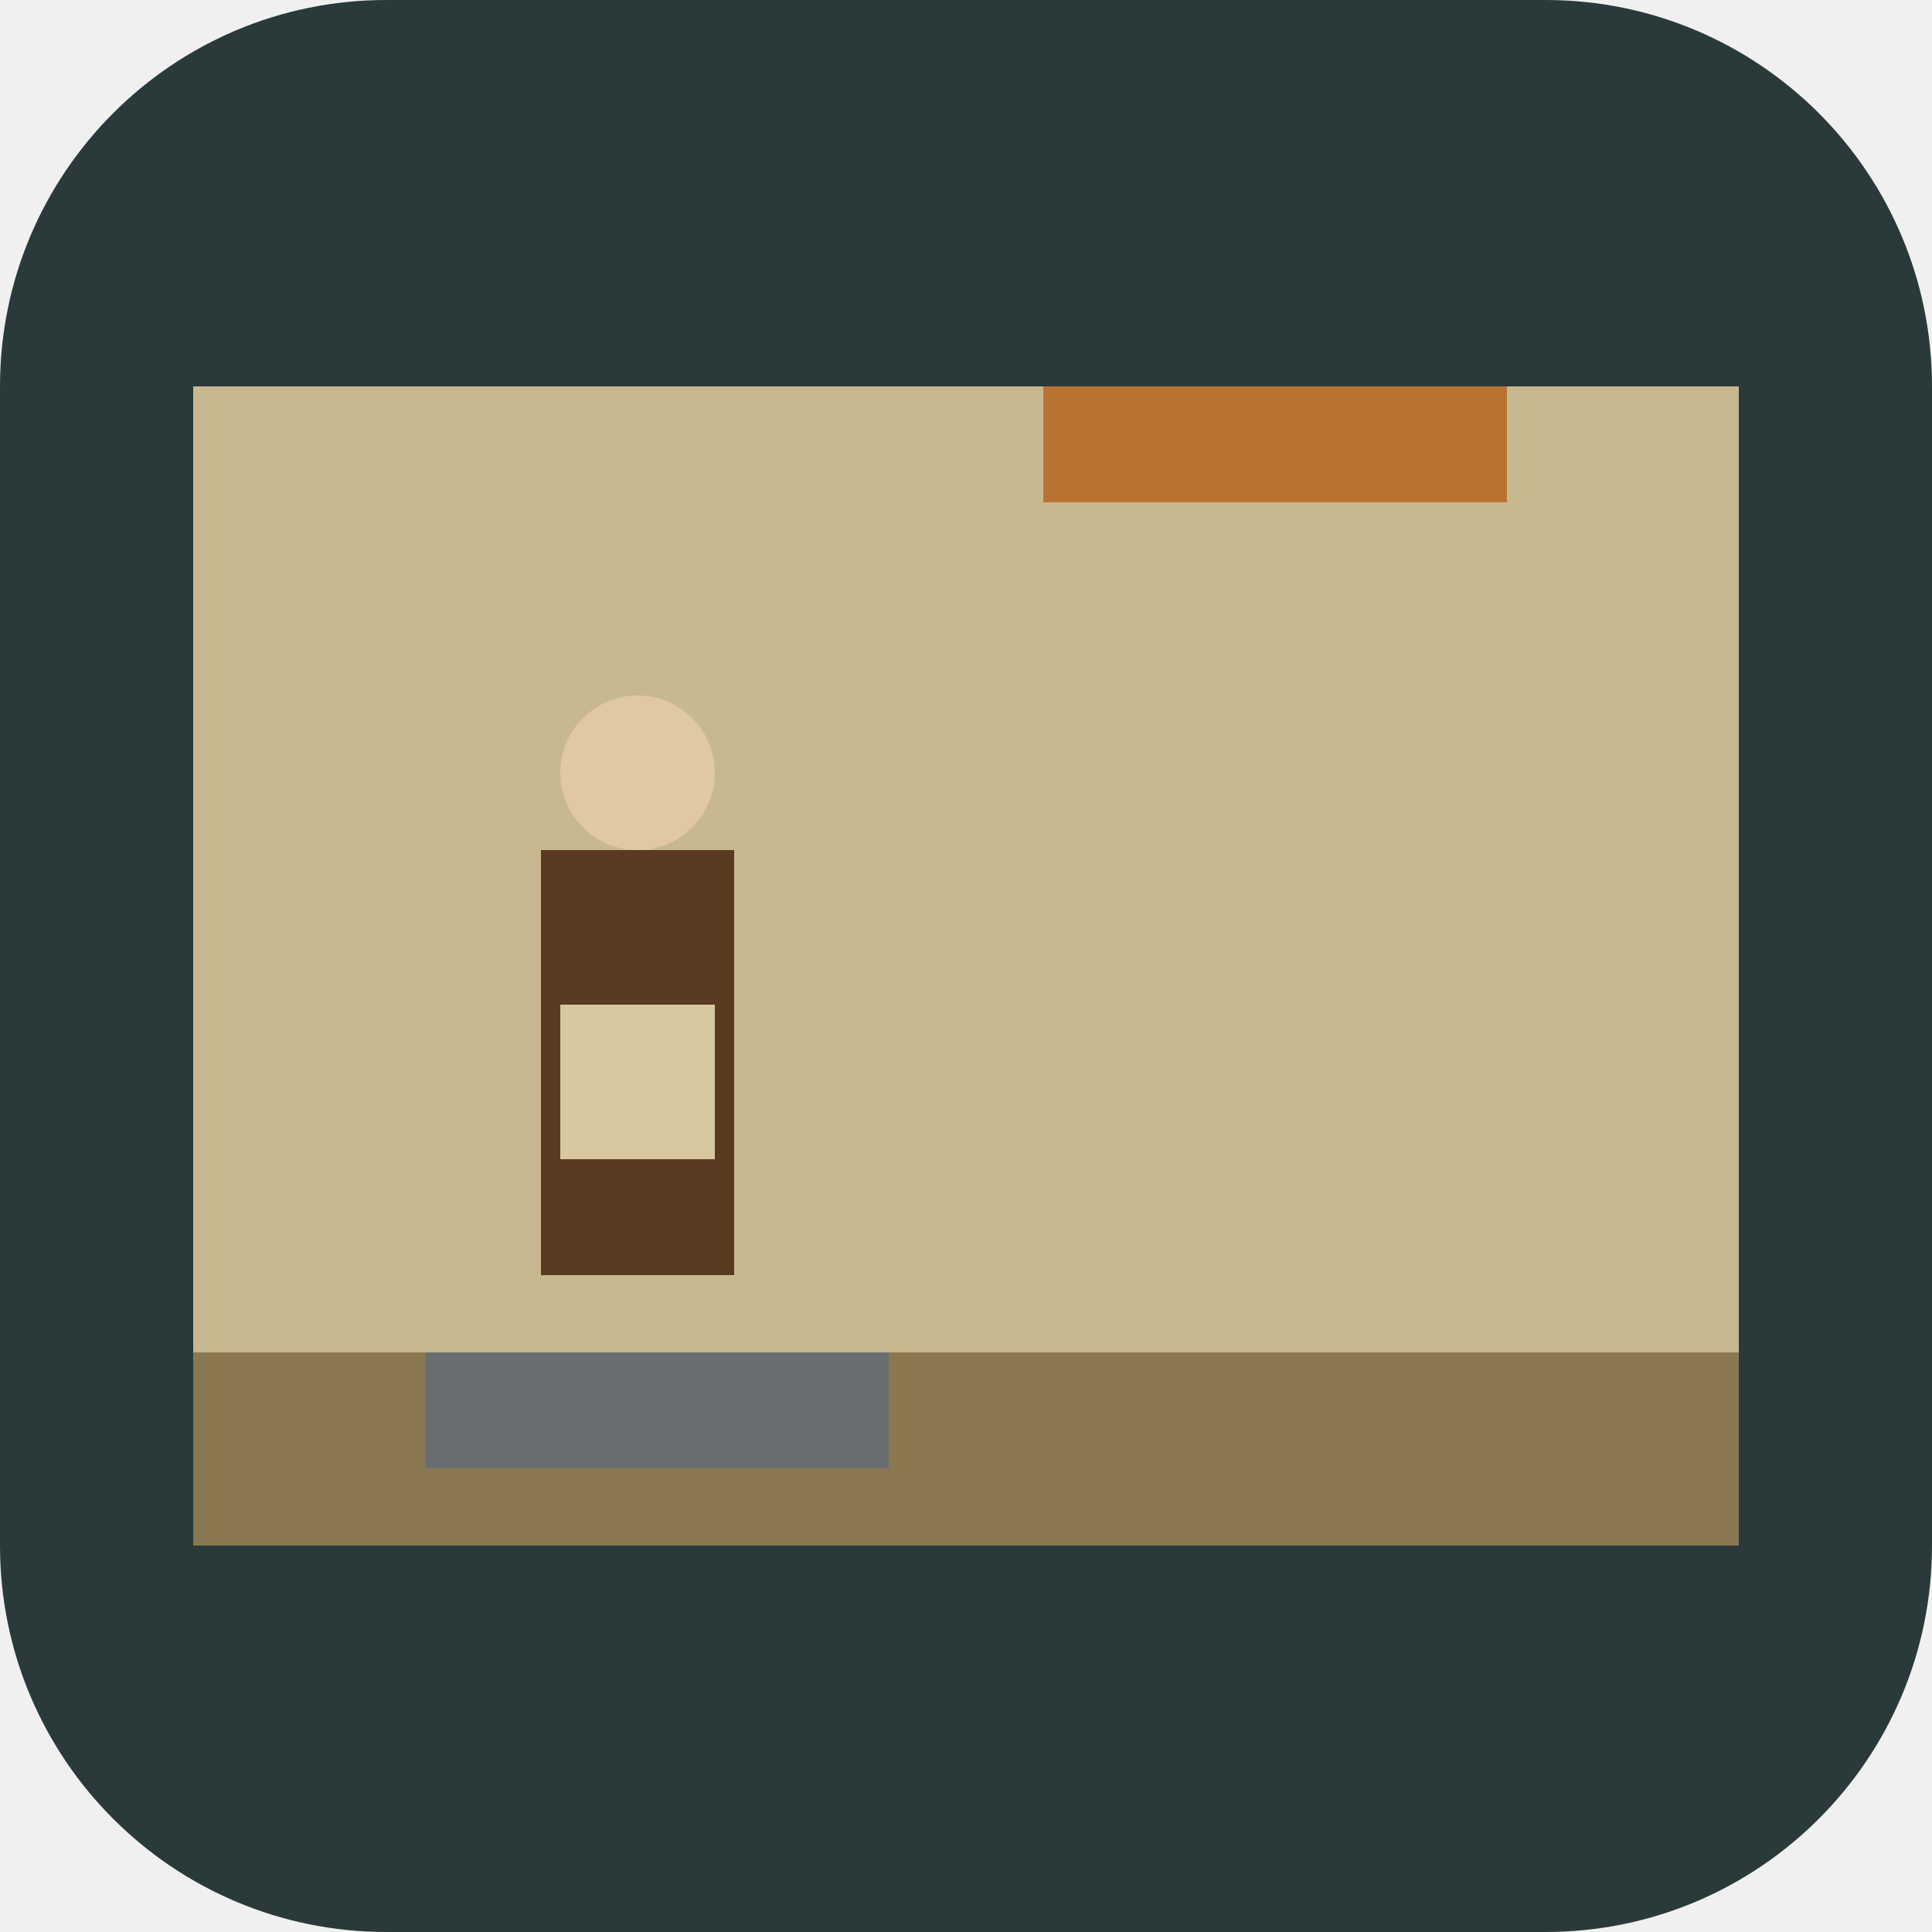
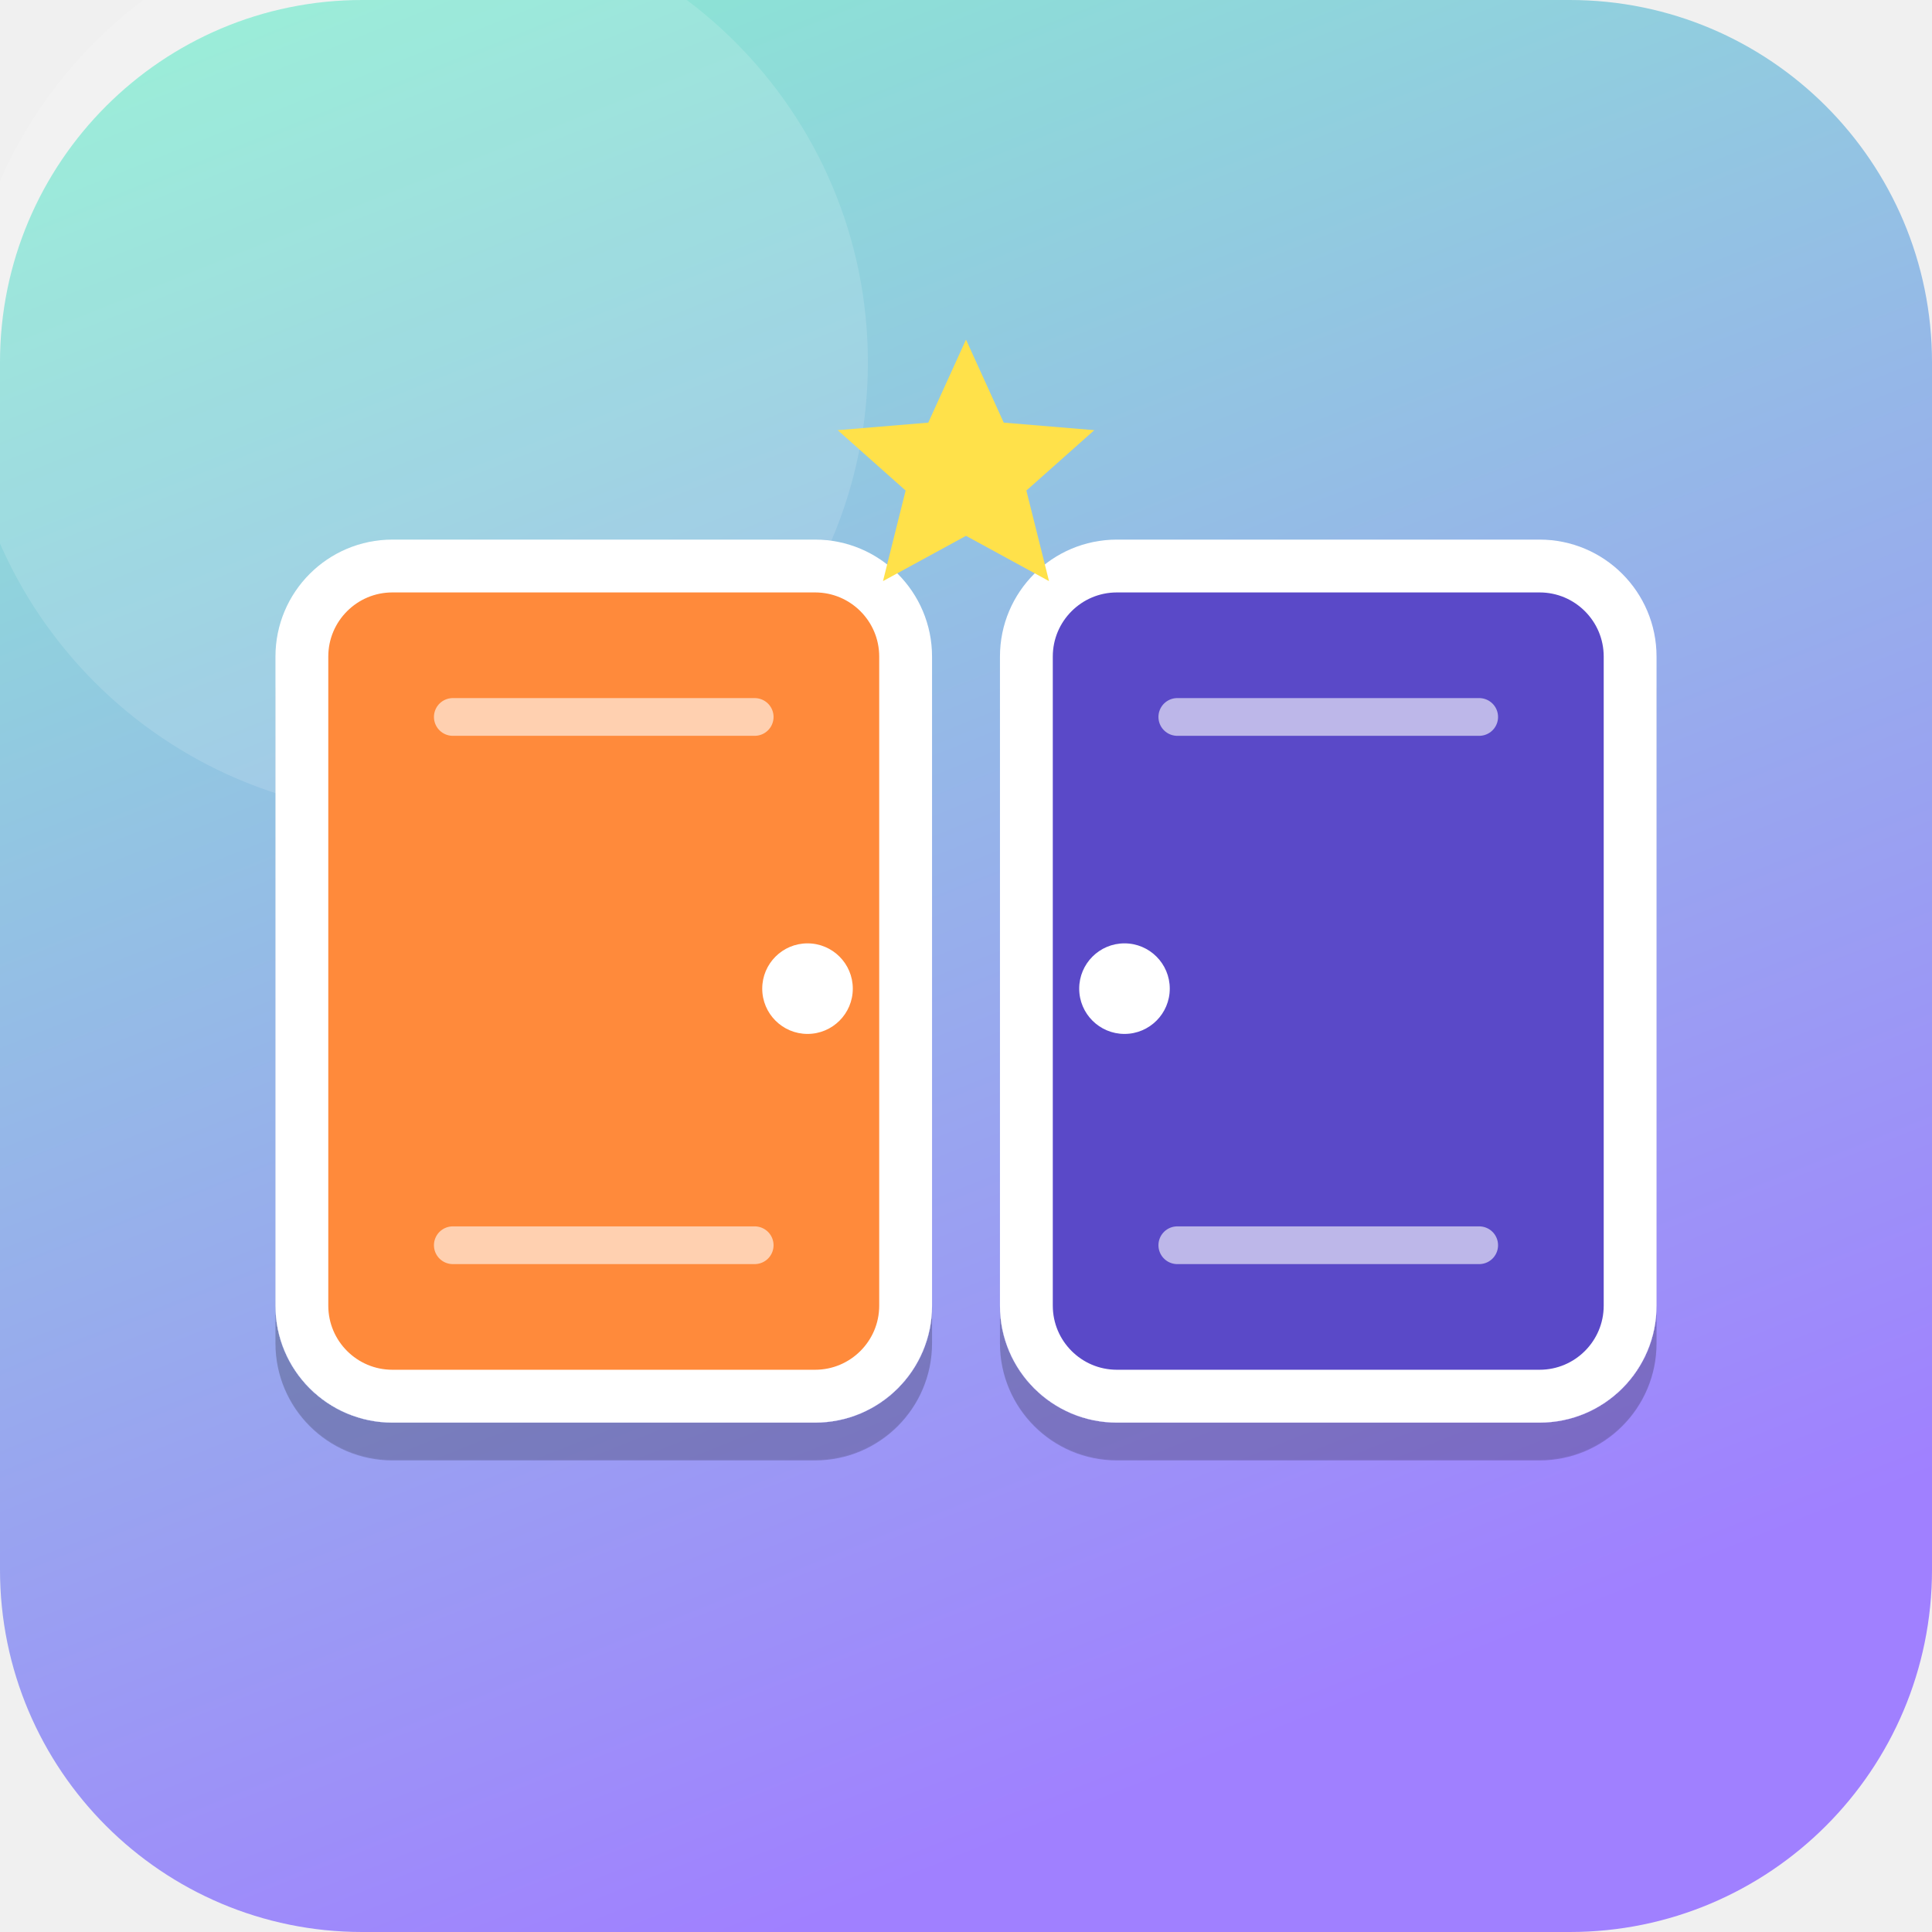
- <svg xmlns="http://www.w3.org/2000/svg" viewBox="0 0 100 100">
-   <rect width="100" height="100" rx="20" fill="#2a3a3a" />
-   <rect x="10" y="20" width="80" height="60" fill="#c8b890" />
-   <rect x="10" y="70" width="80" height="10" fill="#8a7850" />
-   <rect x="22" y="70" width="24" height="6" fill="#6a6e70" />
-   <rect x="54" y="20" width="24" height="6" fill="#b87333" />
-   <rect x="28" y="44" width="10" height="22" fill="#5a3a20" />
-   <rect x="29" y="52" width="8" height="8" fill="#d8c8a0" />
-   <circle cx="33" cy="40" r="4" fill="#e0c8a0" />
+ <svg xmlns="http://www.w3.org/2000/svg" viewBox="0 0 512 512">
+   <defs>
+     <linearGradient id="bg" x1="0" y1="0" x2="0.4" y2="1">
+       <stop offset="0" stop-color="#8af0d0" />
+       <stop offset="1" stop-color="#a080ff" />
+     </linearGradient>
+     <filter id="sh" x="-20%" y="-20%" width="140%" height="140%">
+       <feDropShadow dx="0" dy="10" stdDeviation="0" flood-color="#000" flood-opacity=".22" />
+     </filter>
+   </defs>
+   <rect width="512" height="512" rx="96" fill="url(#bg)" />
+   <circle cx="110" cy="96" r="120" fill="#fff" opacity=".14" />
+   <g filter="url(#sh)">
+     <rect x="80" y="150" width="160" height="220" rx="24" fill="#ff8a3a" stroke="#fff" stroke-width="14" />
+     <rect x="272" y="150" width="160" height="220" rx="24" fill="#5a4ac8" stroke="#fff" stroke-width="14" />
+     <circle cx="214" cy="262" r="12" fill="#fff" />
+     <circle cx="298" cy="262" r="12" fill="#fff" />
+     <path d="M120 190h80M120 330h80M312 190h80M312 330h80" stroke="#fff" stroke-width="10" stroke-linecap="round" opacity=".6" />
+   </g>
+   <path d="M256 90l10 22 24 2-18 16 6 24-22-12-22 12 6-24-18-16 24-2z" fill="#ffe14a" />
</svg>
